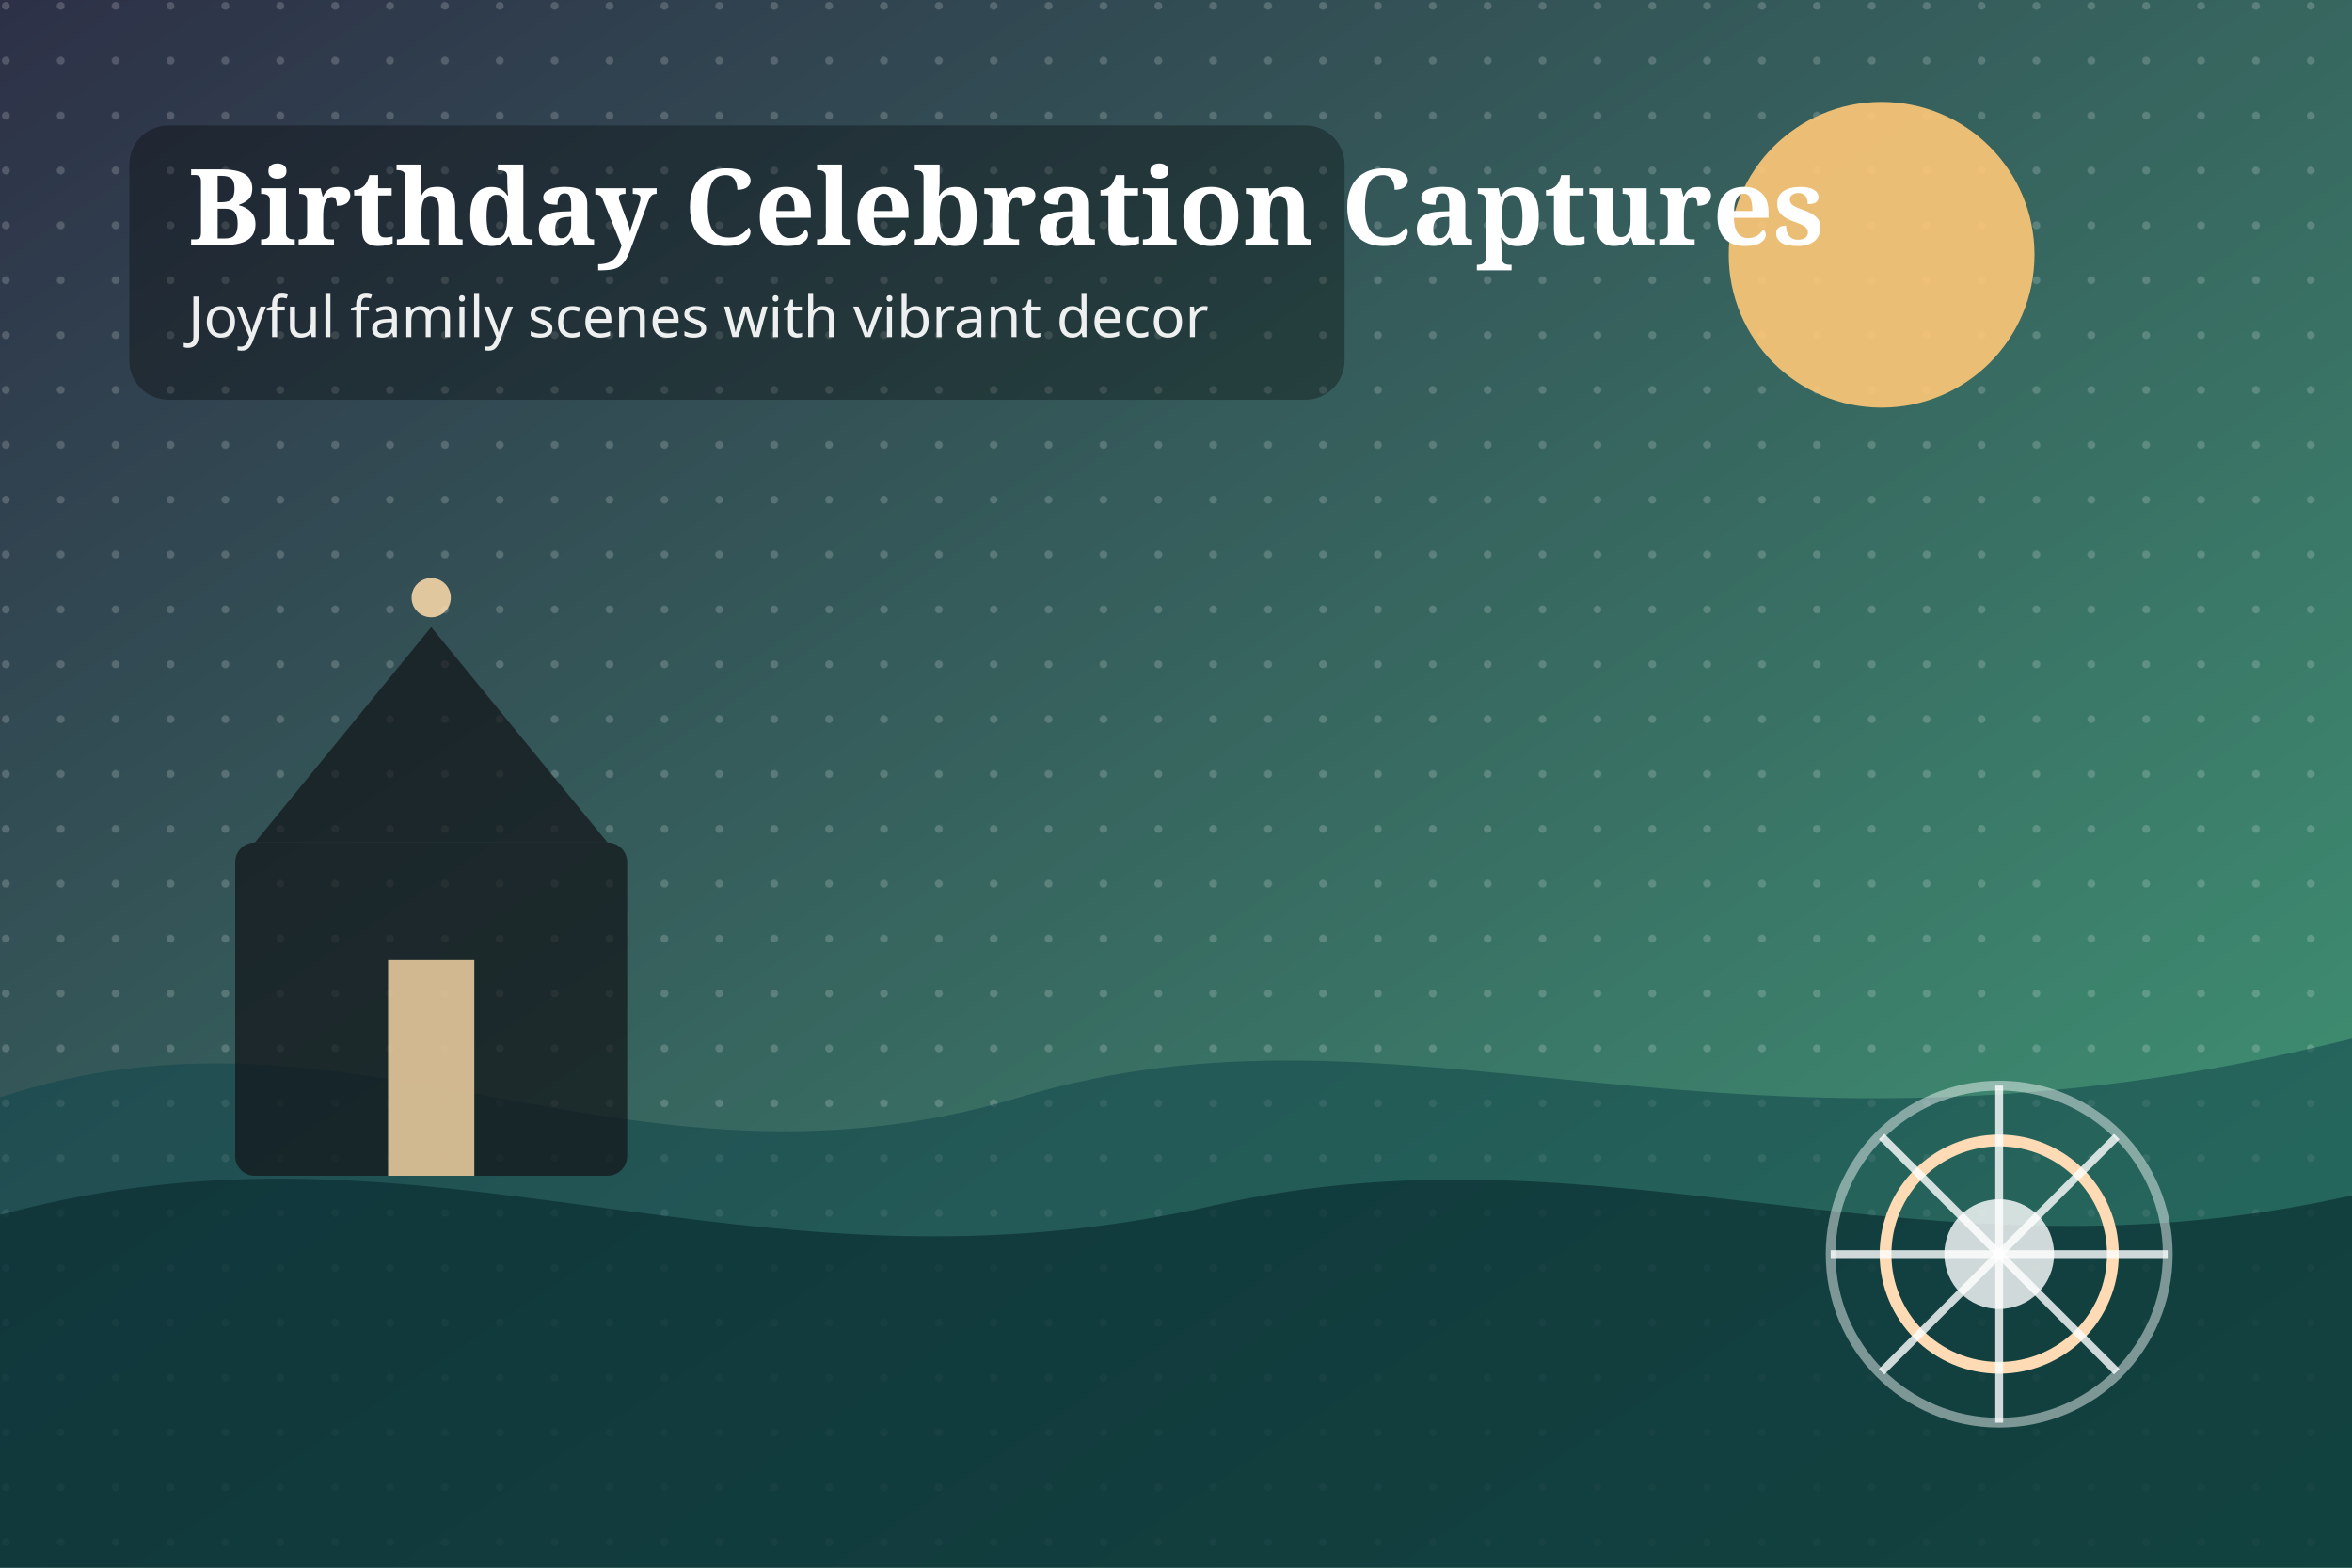
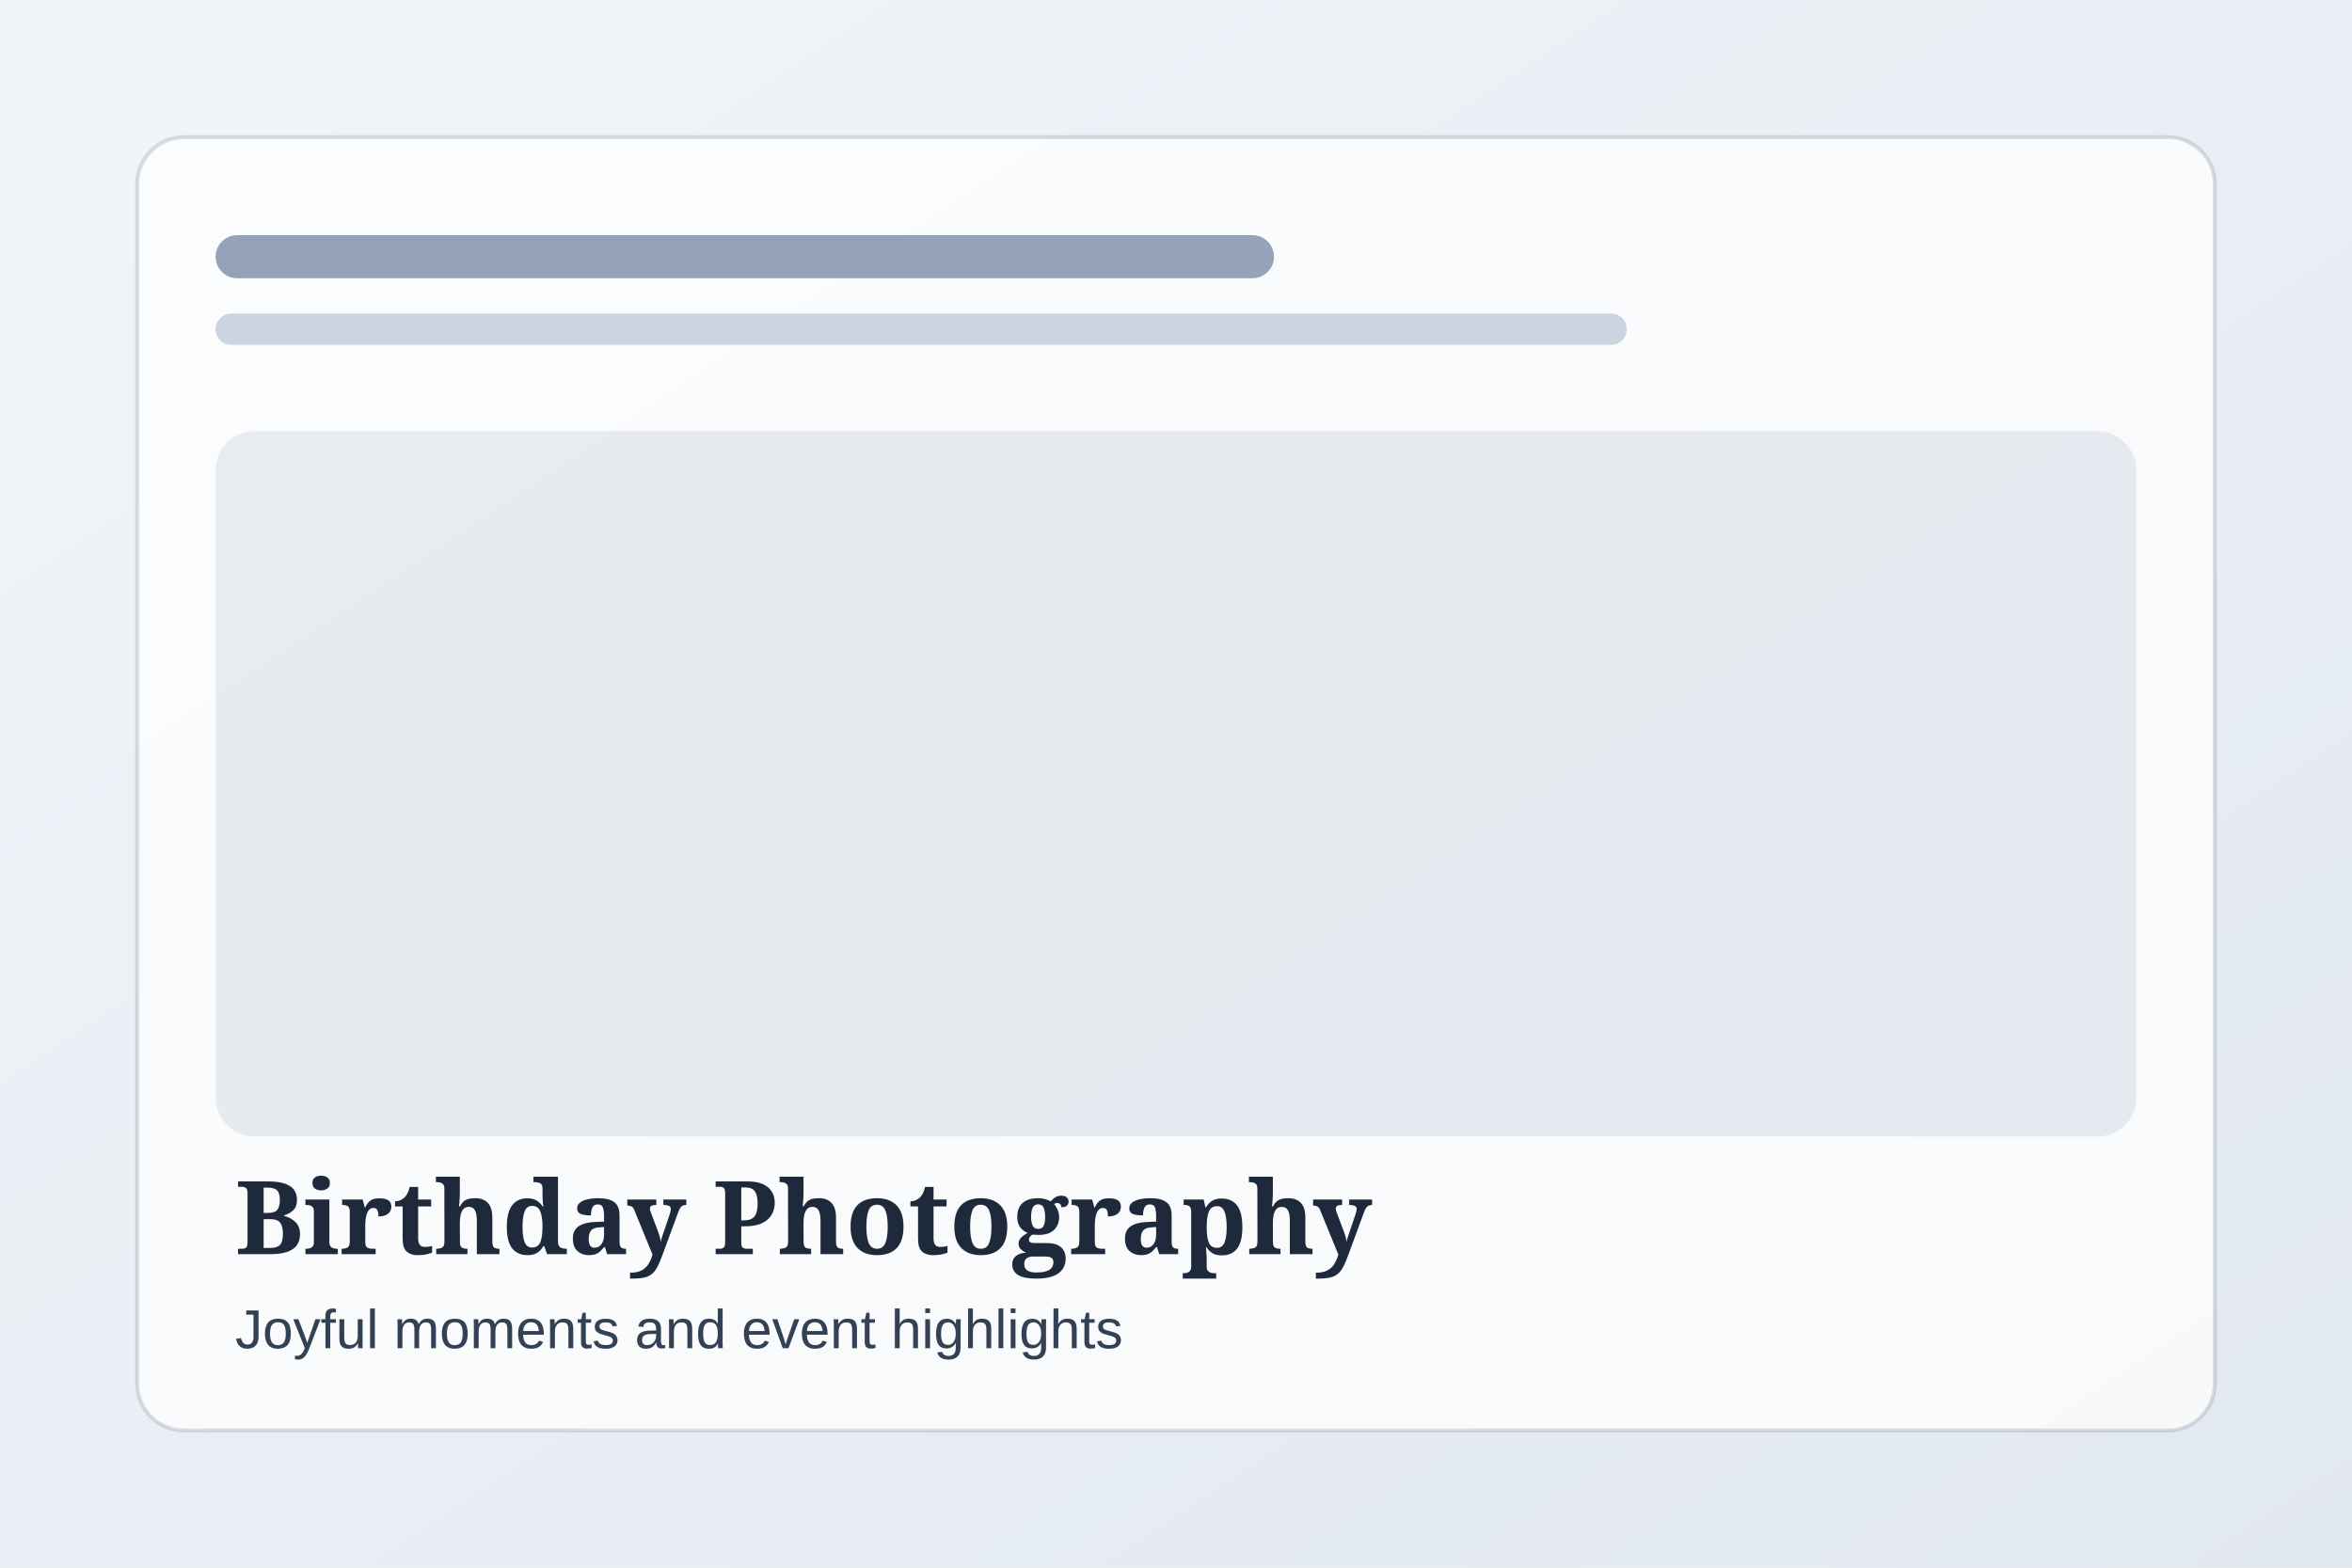
<svg xmlns="http://www.w3.org/2000/svg" viewBox="0 0 1200 800">
  <defs>
    <linearGradient id="bg" x1="0" y1="0" x2="1" y2="1">
-       <stop offset="0%" stop-color="#2d3047" />
-       <stop offset="100%" stop-color="#419d78" />
+       <stop offset="0%" stop-color="#f1f5f9" />
+       <stop offset="100%" stop-color="#e2e8f0" />
    </linearGradient>
-     <pattern id="dots" width="28" height="28" patternUnits="userSpaceOnUse">
-       <circle cx="3" cy="3" r="2" fill="rgba(255,255,255,0.18)" />
-     </pattern>
  </defs>
  <rect width="1200" height="800" fill="url(#bg)" />
-   <rect width="1200" height="800" fill="url(#dots)" />
-   <circle cx="960" cy="130" r="78" fill="rgba(255,200,120,0.9)" />
-   <path d="M0 560 C180 500 320 620 520 560 C720 500 880 610 1200 530 L1200 800 L0 800 Z" fill="rgba(18,70,76,0.55)" />
-   <path d="M0 620 C220 560 380 670 620 615 C820 570 980 660 1200 610 L1200 800 L0 800 Z" fill="rgba(7,41,45,0.62)" />
-   <g fill="rgba(18,21,26,0.72)">
-     <rect x="120" y="430" width="200" height="170" rx="10" />
-     <polygon points="130,430 220,320 310,430" />
-     <rect x="198" y="490" width="44" height="110" fill="rgba(255,220,170,0.8)" />
-     <circle cx="220" cy="305" r="10" fill="rgba(255,220,170,0.85)" />
-   </g>
-   <g transform="translate(1020 640)">
-     <circle r="86" fill="none" stroke="rgba(255,255,255,0.45)" stroke-width="5" />
-     <circle r="58" fill="none" stroke="#ffdbb5" stroke-width="6" />
-     <circle r="28" fill="rgba(255,255,255,0.8)" />
-     <g stroke="rgba(255,255,255,0.8)" stroke-width="4">
-       <line x1="-86" y1="0" x2="86" y2="0" />
-       <line x1="0" y1="-86" x2="0" y2="86" />
-       <line x1="-60" y1="-60" x2="60" y2="60" />
-       <line x1="-60" y1="60" x2="60" y2="-60" />
-     </g>
-   </g>
-   <rect x="66" y="64" width="620" height="140" rx="20" fill="rgba(0,0,0,0.32)" />
-   <text x="96" y="125" font-family="Georgia, serif" font-size="54" fill="#ffffff" font-weight="700">Birthday Celebration Captures</text>
-   <text x="96" y="172" font-family="Verdana, sans-serif" font-size="29" fill="rgba(255,255,255,0.92)">Joyful family scenes with vibrant decor</text>
+   <rect x="70" y="70" width="1060" height="660" rx="24" fill="rgba(255,255,255,0.75)" stroke="rgba(71,85,105,0.18)" stroke-width="2" />
+   <rect x="110" y="120" width="540" height="22" rx="11" fill="#94a3b8" />
+   <rect x="110" y="160" width="720" height="16" rx="8" fill="#cbd5e1" />
+   <rect x="110" y="220" width="980" height="360" rx="20" fill="rgba(148,163,184,0.18)" />
+   <text x="120" y="640" font-family="Georgia, serif" font-size="52" fill="#1e293b" font-weight="700">Birthday Photography</text>
+   <text x="120" y="688" font-family="Segoe UI, Arial, sans-serif" font-size="28" fill="#334155">Joyful moments and event highlights</text>
</svg>
